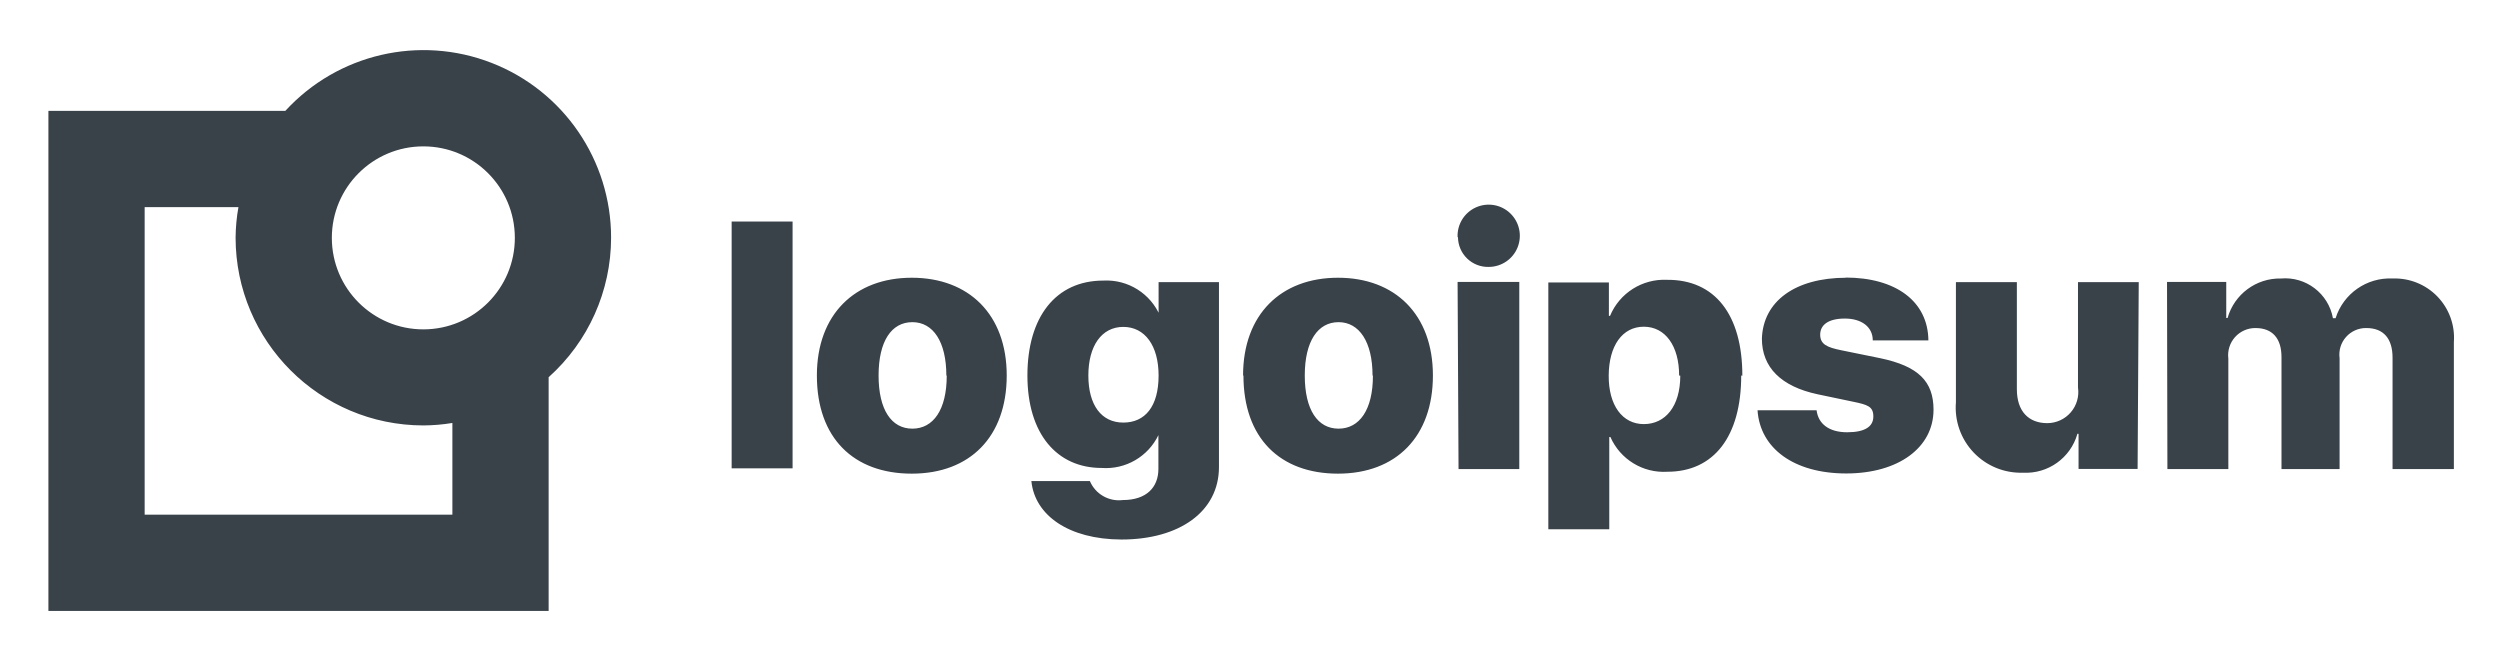
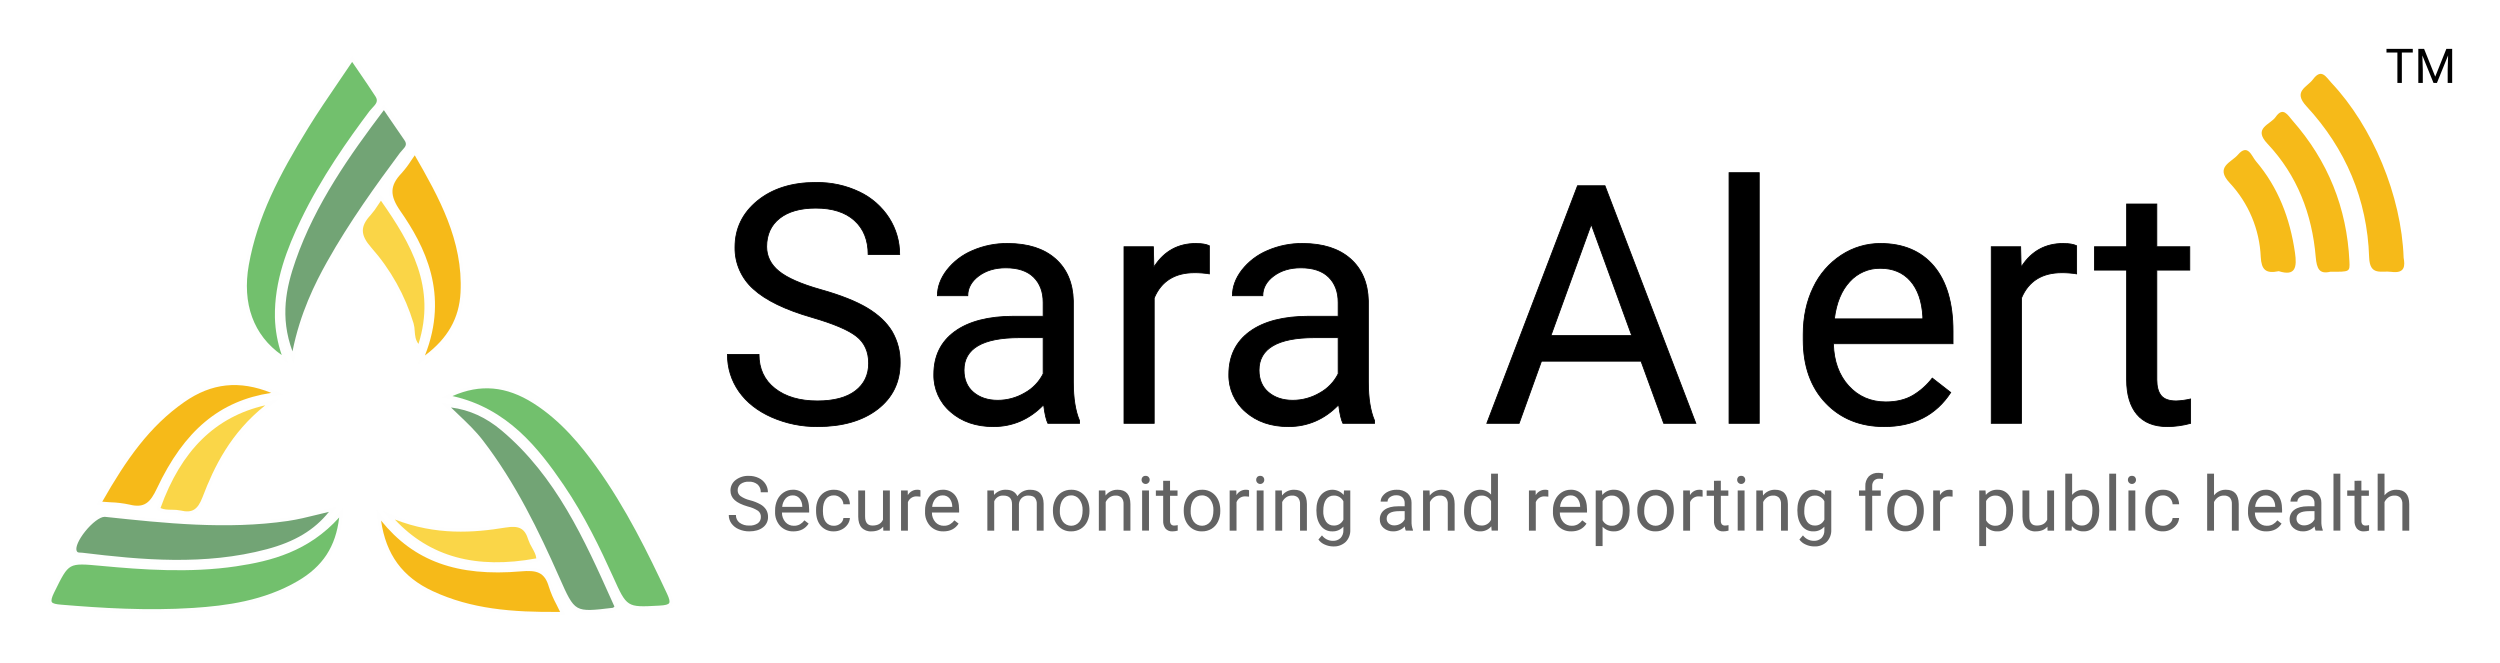
- <svg xmlns="http://www.w3.org/2000/svg" role="img" viewBox="22.97 32.59 131.69 34.69">
-   <path fill="#394149" d="M61.51 44.26h3.21v13h-3.21zM66 52.37c0-3.22 2-5.15 5-5.15s5 1.93 5 5.15-1.93 5.17-5 5.17-5-1.88-5-5.17zm6.82 0c0-1.77-.69-2.81-1.79-2.81s-1.78 1-1.78 2.81.68 2.8 1.78 2.8 1.81-.99 1.81-2.79zm4.46 5.56h3.1a1.66 1.66 0 0 0 1.74 1c1.23 0 1.87-.66 1.87-1.64v-1.8H84a3.07 3.07 0 0 1-3 1.75c-2.35 0-3.91-1.79-3.91-4.87s1.49-5 4-5a3.07 3.07 0 0 1 3 1.89H84v-1.81h3.18v9.74c0 2.35-2.08 3.82-5.14 3.82-2.78-.01-4.56-1.28-4.74-3.07zM84 52.37c0-1.57-.72-2.56-1.86-2.56s-1.84 1-1.84 2.56.69 2.48 1.84 2.48S84 54 84 52.37zm4.45 0c0-3.22 2-5.15 5-5.15s5 1.93 5 5.15-1.94 5.17-5 5.17-4.98-1.88-4.98-5.17zm6.82 0c0-1.77-.7-2.81-1.79-2.81s-1.78 1-1.78 2.81.68 2.8 1.78 2.8 1.81-.99 1.81-2.79zm4.48-7.29a1.64 1.64 0 1 1 1.64 1.57 1.58 1.58 0 0 1-1.62-1.56zm0 2.36H103v9.86h-3.2zm14.94 4.93c0 3.21-1.44 5.07-3.89 5.07a3.07 3.07 0 0 1-3-1.83h-.06v4.86h-3.21v-13h3.19v1.76h.06a3.09 3.09 0 0 1 3-1.9c2.52-.02 3.97 1.83 3.97 5.05zm-3.27 0c0-1.56-.73-2.57-1.86-2.57s-1.84 1-1.85 2.57.72 2.56 1.85 2.56 1.92-.93 1.92-2.55zm8.75-5.16c2.69 0 4.36 1.27 4.38 3.31h-2.93c0-.71-.59-1.15-1.47-1.15s-1.3.34-1.3.85.37.67 1.11.82l2.06.42c2 .42 2.8 1.22 2.8 2.71 0 2-1.85 3.36-4.6 3.36s-4.54-1.32-4.67-3.33h3.11c.09.73.67 1.16 1.61 1.16s1.38-.3 1.38-.83-.3-.62-1.07-.78l-1.86-.39c-1.93-.41-2.94-1.42-2.94-2.93.06-1.96 1.74-3.21 4.45-3.21zm15.4 10.08h-3.11v-1.85h-.06a2.82 2.82 0 0 1-2.87 2.05 3.43 3.43 0 0 1-3.53-3.71v-6.33h3.21v5.64c0 1.16.61 1.79 1.61 1.79a1.64 1.64 0 0 0 1.61-1.88v-5.55h3.2zm1.55-9.85h3.12v1.9h.07a2.86 2.86 0 0 1 2.81-2.08 2.56 2.56 0 0 1 2.74 2.09h.14a3 3 0 0 1 3-2.09 3.12 3.12 0 0 1 3.23 3.35v6.69H149v-5.87c0-1-.47-1.56-1.38-1.56a1.4 1.4 0 0 0-1.41 1.59v5.84h-3.06v-5.9c0-1-.49-1.53-1.37-1.53a1.43 1.43 0 0 0-1.43 1.61v5.82h-3.21zm-81.96-2.33A9.88 9.88 0 0 0 38 38.43H25.52v26.34h26.35V52.46a9.87 9.87 0 0 0 3.29-7.35zm-5.07 0a4.82 4.82 0 1 1-4.82-4.81 4.82 4.82 0 0 1 4.82 4.81zM46.8 59.7H30.59V43.5h4.94a9.55 9.55 0 0 0-.15 1.61A9.9 9.9 0 0 0 45.27 55a9.67 9.67 0 0 0 1.53-.13z" />
+ <svg xmlns="http://www.w3.org/2000/svg" role="img" viewBox="-11.80 -12.80 1601.60 424.60">
+   <defs>
+     <style>.cls-1{fill:#72c06d}.cls-2{fill:#fefefe}.cls-3{fill:#72a475}.cls-4{fill:#f6ba19}.cls-5{fill:#fad648}</style>
+   </defs>
+   <path d="M206.905 315.431c-1.712 22.449-11.55 35.705-27.449 44.975-20.775 12.112-43.9 15.799-67.351 17.339-28.25 1.855-56.48.3-84.674-2.067-6.726-.565-9.378-1.511-5.632-9.125 9.866-20.057 9.479-19.947 31.684-17.883 28.524 2.652 57.114 4.502 85.663.284 24.983-3.691 48.555-10.671 67.76-33.522z" class="cls-1" />
+   <path d="M86.018 379.647c-20.75 0-40.852-1.388-58.677-2.884-3.588-.302-6.655-.722-7.842-2.821-.956-1.688-.56-4.042 1.323-7.871l.412-.837c9.621-19.571 9.918-19.738 31.895-17.693l.456.043c25.945 2.413 56.081 4.622 85.403.291 23.263-3.437 47.491-9.832 67.085-33.145l2.178-2.591-.257 3.375c-1.607 21.074-10.5 35.638-27.988 45.832-22.194 12.94-46.742 16.101-67.827 17.485-8.752.574-17.513.816-26.159.816zM40.712 348.86c-3.087 0-5.3.37-7.085 1.36-3.554 1.971-5.855 6.651-10.439 15.976l-.412.837c-1.446 2.939-1.911 4.903-1.382 5.836.598 1.056 2.788 1.443 6.129 1.723 25.173 2.112 54.9 4.01 84.512 2.065 20.832-1.368 45.069-4.48 66.873-17.193 16.098-9.385 24.396-22.044 26.589-40.755-19.641 21.77-43.379 27.951-66.191 31.322-29.56 4.367-59.851 2.147-85.923-.277l-.455-.042c-5.223-.486-9.149-.851-12.215-.851z" class="cls-2" />
+   <path d="M274.594 241.34c20.78-10.252 38.689-7.588 55.849 3.248 16.649 10.513 29.27 25.165 40.616 40.937 18.317 25.462 32.249 53.376 45.505 81.687 3.275 6.995 1.782 8.632-5.645 9.04-21.672 1.19-21.665 1.481-30.834-18.825-9.186-20.343-19.047-40.371-31.628-58.836-18.036-26.47-38.187-50.627-73.863-57.251z" class="cls-1" />
+   <path d="M400.363 377.764c-12.015 0-13.767-3.27-21.271-19.889-8.2-18.161-18.36-39.334-31.535-58.671-17.055-25.03-36.753-50.033-73.161-56.794l-3.222-.598 2.939-1.45c19.794-9.764 37.879-8.715 56.912 3.305 18.295 11.552 31.478 28.098 40.919 41.222 19.234 26.736 33.627 56.274 45.607 81.861 1.851 3.953 2.2 6.243 1.205 7.907-1.158 1.936-3.947 2.472-7.777 2.682l-.885.048c-3.87.213-7.056.376-9.731.376zM278.044 240.931c35.201 7.812 55.246 33.468 71.312 57.047 13.27 19.474 23.482 40.754 31.722 59.001C389.813 376.324 389.812 376.323 409.974 375.214l.886-.049c3.614-.198 5.473-.699 6.027-1.625.55-.92.134-2.783-1.309-5.865-11.939-25.499-26.278-54.928-45.402-81.513-9.326-12.964-22.337-29.3-40.314-40.652-17.374-10.972-33.92-12.455-51.818-4.579z" class="cls-2" />
+   <path d="M170.757 217.348c-20.798-12.934-28.886-34.599-24.221-60.664 5.818-32.509 21.341-60.831 38.373-88.42 8.776-14.217 18.503-27.848 28.882-43.359 5.836 8.607 11.018 15.974 15.893 23.538 3.131 4.858-1.657 7.606-3.846 10.524-16.556 22.065-32.048 44.8-43.998 69.721-9.371 19.541-16.856 39.639-16.429 61.897.166 8.63 1.848 16.852 5.347 26.762z" class="cls-1" />
+   <path d="M172.818 219.912l-2.636-1.639c-20.759-12.91-29.537-34.851-24.718-61.781 5.523-30.862 19.393-57.819 38.518-88.8 5.994-9.708 12.408-19.112 19.198-29.068 3.147-4.615 6.402-9.387 9.706-14.325l.899-1.344.907 1.339c1.788 2.637 3.515 5.157 5.19 7.603 3.769 5.501 7.329 10.698 10.718 15.956 2.916 4.524-.091 7.669-2.286 9.965a21.189 21.189 0 0 0-1.605 1.804c-13.599 18.125-30.877 42.408-43.887 69.539-8.321 17.35-16.767 38.214-16.322 61.405.16 8.376 1.79 16.525 5.284 26.421zm40.979-193.06c-3 4.469-5.952 8.799-8.817 12.999-6.776 9.935-13.176 19.319-19.144 28.985-18.995 30.769-32.765 57.516-38.228 88.04-4.441 24.82 3.041 45.222 21.095 57.815a80.531 80.531 0 0 1-4.382-24.085c-.454-23.646 8.105-44.807 16.536-62.389 13.093-27.302 30.45-51.699 44.109-69.904a22.91 22.91 0 0 1 1.772-2.002c2.498-2.613 3.881-4.406 2.03-7.279-3.372-5.232-6.924-10.416-10.684-15.905-1.392-2.032-2.819-4.116-4.288-6.275z" class="cls-2" />
+   <path d="M201.652 313.361c-11.171 15.21-25.96 22.395-42.287 26.742-39.292 10.461-78.934 7.115-118.562 2.276-1.661-.203-3.741.383-4.578-2.079-2.125-6.25 12.617-23.795 19.356-23.076 38.854 4.144 77.738 8.298 116.781 2.658 9.419-1.361 18.637-4.108 29.29-6.522z" class="cls-3" />
+   <path d="M102.132 348.065c-20.854 0-41.488-2.165-61.46-4.604-.308-.038-.632-.043-.958-.051-1.437-.034-3.609-.084-4.52-2.759-1.557-4.58 4.074-12.126 5.837-14.33 3.993-4.991 10.223-10.662 14.667-10.18 38.198 4.074 77.625 8.281 116.51 2.663 6.312-.912 12.582-2.464 19.22-4.107 3.206-.794 6.521-1.614 9.984-2.399l2.847-.645-1.728 2.352c-9.934 13.525-23.16 21.898-42.885 27.15-19.122 5.091-38.41 6.909-57.513 6.909zM55.213 318.299c-2.93 0-8.064 3.862-12.481 9.384-4.049 5.062-6.249 9.991-5.475 12.268.403 1.183 1.06 1.248 2.507 1.282.4.009.796.02 1.172.066 38.058 4.647 78.528 8.301 118.149-2.247 18.014-4.796 30.441-12.236 39.851-23.941-2.39.566-4.715 1.141-6.985 1.703-6.692 1.657-13.013 3.222-19.432 4.149-39.155 5.657-78.72 1.436-116.984-2.646a3.009 3.009 0 0 0-.322-.017z" class="cls-2" />
+   <path d="M175.956 216.219c-9.713-22.969-6.263-42.789.565-62.404 12.527-35.988 34.056-66.713 57.64-97.922 4.976 7.282 9.409 13.9 13.985 20.418 3.17 4.515-.915 6.837-2.914 9.534-16.631 22.439-32.851 45.126-46.531 69.55-10.239 18.281-18.589 37.223-22.745 60.823z" class="cls-3" />
+   <path d="M176.389 220.04l-1.436-3.397c-10.369-24.523-5.546-45.702.539-63.186 12.942-37.183 35.651-68.91 57.8-98.221l.914-1.209.855 1.251c1.516 2.219 2.981 4.375 4.416 6.487 3.282 4.831 6.383 9.394 9.56 13.92 3.018 4.3.363 7.159-1.576 9.248a19.533 19.533 0 0 0-1.354 1.562c-14.985 20.219-32.169 43.925-46.456 69.434-12.24 21.854-19.006 39.941-22.623 60.479zm57.728-162.28c-21.754 28.835-43.906 60.039-56.567 96.413-5.941 17.071-10.209 35.893-1.97 58.144 4.884-24.491 14.348-43.485 22.171-57.453 14.35-25.62 31.581-49.394 46.607-69.666a21.161 21.161 0 0 1 1.508-1.747c2.168-2.335 3.302-3.789 1.389-6.513-3.187-4.54-6.292-9.11-9.58-13.948q-1.743-2.565-3.558-5.229z" class="cls-2" />
+   <path d="M383.16 376.096c-1.391 1.136-1.628 1.498-1.904 1.531-25.509 3.079-25.474 3.062-35.773-20.21-13.571-30.666-28.253-60.702-48.843-87.481-6.371-8.286-14.339-14.961-22.488-23.102 14.586 1.145 26.09 6.905 36.084 15.307 36.296 30.51 54.337 72.541 72.923 113.956z" class="cls-3" />
+   <path d="M365.55 380.128c-11.067 0-13.284-4.692-21.014-22.159l-.049-.111c-12.946-29.255-27.808-60.073-48.711-87.259-4.457-5.797-9.728-10.819-15.31-16.136-2.307-2.198-4.692-4.47-7.083-6.859l-2.09-2.088 2.945.231c13.501 1.06 25.506 6.149 36.701 15.559 35.255 29.635 53.592 70.553 71.325 110.125l2.233 4.981-.647.528c-.558.456-.925.783-1.182 1.013a2.315 2.315 0 0 1-1.28.756 146.776 146.776 0 0 1-15.837 1.42zm-88.426-131.894c1.635 1.593 3.258 3.14 4.845 4.651 5.644 5.377 10.975 10.456 15.535 16.386 21.042 27.367 35.974 58.326 48.976 87.705l.049.111c5.022 11.347 7.542 17.043 11.693 19.379 4.141 2.331 10.366 1.593 22.726.101.07-.058.155-.138.269-.239.159-.142.358-.32.613-.538l-1.555-3.467c-17.633-39.348-35.866-80.035-70.739-109.348-9.98-8.389-20.611-13.229-32.412-14.739zm103.738 128.399z" class="cls-2" />
+   <path d="M230.766 316.932c24.33 32.409 56.513 38.209 91.187 35.216 10.273-.887 15.983.493 18.934 10.705 1.608 5.566 4.743 10.692 7.841 17.433-29.729.393-57.606-1.254-83.757-13.391-20.033-9.298-31.692-24.958-34.205-49.964z" class="cls-4" />
+   <path d="M341.558 381.425c-29.017 0-53.563-2.643-77.046-13.542-20.977-9.736-32.37-26.366-34.83-50.843l-.39-3.888 2.346 3.124c20.758 27.652 48.582 38.38 90.222 34.785 10.602-.915 16.941.645 20.074 11.487a66.507 66.507 0 0 0 4.779 11.094c.977 1.952 1.987 3.971 3.005 6.187l.699 1.522-1.675.022q-3.637.048-7.183.049zM232.323 320.706c3.14 21.789 13.735 36.211 33.106 45.201 24.579 11.408 50.445 13.626 81.595 13.31-.764-1.605-1.522-3.121-2.261-4.598a68.062 68.062 0 0 1-4.923-11.464c-2.747-9.507-7.925-10.772-17.794-9.923-40.877 3.533-68.735-6.522-89.723-32.527z" class="cls-2" />
+   <path d="M257.936 218.074c16.317-37.137 5.185-67.298-14.182-95.127-7.113-10.222-7.141-17.062.867-25.487 3.273-3.443 5.701-7.688 9.393-12.781 16.524 28.766 32.016 56.467 30.314 89.939-.903 17.764-9.199 31.655-26.392 43.455z" class="cls-4" />
+   <path d="M255.402 221.135l1.537-3.499c17.626-40.116 1.735-71.343-14.079-94.066-7.567-10.875-7.304-18.154.972-26.86a61.147 61.147 0 0 0 5.958-7.869c1.038-1.526 2.112-3.104 3.342-4.801l.988-1.363.839 1.46c15.835 27.567 32.21 56.074 30.457 90.537-.93 18.281-9.466 32.358-26.864 44.299zm-1.487-134.442c-.82 1.165-1.581 2.282-2.323 3.373a62.649 62.649 0 0 1-6.181 8.144c-7.478 7.867-7.678 14.177-.763 24.114 15.67 22.516 31.406 53.232 15.775 92.625 14.708-11.039 21.982-23.956 22.818-40.387 1.689-33.217-13.916-61.031-29.326-87.87z" class="cls-2" />
+   <path d="M237.148 317.175c25.986 11.375 50.39 10.915 74.749 6.924 8.627-1.413 13.276.285 15.785 8.533 1.369 4.5 5.235 8.091 5.231 13.187-40.604 7.742-72.391-1.183-95.766-28.644z" class="cls-5" />
+   <path d="M306.194 349.606c-28.791.001-51.8-10.49-69.876-31.725l-3.064-3.599 4.33 1.896c27.822 12.178 53.089 10.296 74.137 6.847 8.104-1.327 14.099-.256 17.003 9.291a24.328 24.328 0 0 0 2.265 4.766c1.483 2.625 3.016 5.34 3.013 8.74l-.001.901-.884.169a144.054 144.054 0 0 1-26.924 2.717zm-65.07-29.607c22.332 23.907 52.049 32.067 90.656 24.924-.24-2.438-1.432-4.549-2.687-6.772a26.296 26.296 0 0 1-2.453-5.203c-2.202-7.236-5.877-9.199-14.567-7.775-20.248 3.317-44.355 5.201-70.949-5.174z" class="cls-2" />
+   <path fill="#fad547" d="M232.233 113.859c20.839 29.545 37.174 58.333 24.537 95.75-5.075-4.644-3.263-10.314-4.651-14.908a129.132 129.132 0 0 0-26.873-48.159c-7.47-8.496-7.493-14.695-.33-22.404 2.482-2.671 4.289-5.968 7.317-10.278z" />
+   <path d="M257.267 211.541l-1.233-1.128c-3.769-3.449-4.063-7.438-4.321-10.957a20.857 20.857 0 0 0-.637-4.44 127.978 127.978 0 0 0-26.648-47.755c-7.765-8.831-7.855-15.745-.31-23.865a46.612 46.612 0 0 0 4.487-6.108c.821-1.246 1.71-2.592 2.737-4.055l.89-1.266.892 1.265c20.436 28.973 37.7 58.171 24.679 96.726zm-25.026-95.778c-.654.96-1.252 1.866-1.817 2.724a48.077 48.077 0 0 1-4.71 6.392c-6.852 7.375-6.761 12.856.351 20.944a130.132 130.132 0 0 1 27.097 48.563 22.748 22.748 0 0 1 .724 4.911c.214 2.916.419 5.695 2.42 8.226 11.426-36.179-4.672-64.122-24.065-91.759z" class="cls-2" />
+   <path d="M166.009 239.442c-40.248 4.732-61.446 29.634-76.294 61.109-4.4 9.326-8.463 13.567-18.774 10.982-5.62-1.409-11.627-1.277-19.012-1.989 14.61-25.895 30.052-49.162 53.693-65.662 18.111-12.64 37.509-14.843 60.387-4.44z" class="cls-4" />
+   <path d="M76.282 313.367a23.197 23.197 0 0 1-5.606-.776 66.56 66.56 0 0 0-11.995-1.448c-2.178-.137-4.43-.279-6.856-.513l-1.667-.161.823-1.458c15.82-28.039 31.061-49.997 54.019-66.021 18.964-13.235 39.07-14.72 61.462-4.539l3.557 1.617-3.881.456c-34.34 4.038-57.605 22.694-75.436 60.493-3.674 7.789-7.347 12.35-14.418 12.35zm-22.572-4.756c1.77.147 3.46.253 5.108.357a68.12 68.12 0 0 1 12.388 1.509c9.6 2.408 13.299-1.432 17.525-10.39 17.504-37.104 40.202-56.133 73.234-61.197-20.411-8.241-38.205-6.337-55.718 5.885-22.22 15.509-37.158 36.757-52.536 63.836z" class="cls-2" />
+   <path d="M162.59 244.837c-22.9 16.741-34.774 38.066-43.574 61.129-3.116 8.167-6.922 11.332-15.313 9.353-4.578-1.079-9.626.456-14.029-2.11 13.727-38.99 37.426-61.977 72.916-68.372z" class="cls-5" />
+   <path d="M108.016 316.966a19.96 19.96 0 0 1-4.563-.587 24.27 24.27 0 0 0-5.259-.439c-3.015-.039-6.132-.079-9.068-1.791l-.778-.453.299-.849c14.113-40.086 38.237-62.683 73.751-69.083l4.651-.838-3.815 2.789c-24.518 17.925-35.596 40.712-43.199 60.638-2.419 6.341-5.53 10.612-12.018 10.612zm-16.998-4.286c2.228 1.018 4.653 1.049 7.204 1.082a26.313 26.313 0 0 1 5.732.497c7.365 1.735 10.908-.455 14.046-8.682 7.314-19.169 17.809-40.955 40.151-58.724-31.895 7.281-53.892 28.864-67.132 65.826z" class="cls-2" />
+   <path d="M1528.064 152.332c.902 5.016 1.003 10.247-7.92 9.022-6.34-.87-13.786 2.869-14.18-9.379-1.192-37.033-15.057-69.555-40.143-96.687-8.944-9.674.38-12.129 4.191-17.277 5.484-7.408 8.503-1.242 11.748 2.201 26.466 28.082 44.914 72.454 46.304 112.12z" class="cls-4" />
+   <path d="M1481.192 161.27c-7.057 1.719-8.798-1.757-9.452-9.482-2.32-27.405-11.842-52.308-30.921-72.517-9.506-10.069 1.81-12.168 5.231-17.103 4.822-6.956 7.799-1.174 10.838 2.285q34.032 38.736 36.449 90.232c.314 6.688.268 6.69-12.144 6.585z" class="cls-4" />
+   <path fill="#f6bb19" d="M1448.066 160.925c-8.317 1.765-11.106-.955-11.538-9.055a74.062 74.062 0 0 0-19.891-47.472c-9.645-10.308 1.073-13.145 5.269-18.063 6.361-7.456 8.822.971 11.473 4.076 14.425 16.896 21.933 36.841 25.079 58.692 1.316 9.141.46 15.278-10.391 11.822z" />
+   <path d="M508.412 190.548q-25.821-7.422-37.581-18.241a34.853 34.853 0 0 1-11.76-26.71q0-17.978 14.373-29.74 14.374-11.761 37.372-11.76 15.682 0 27.965 6.063a45.981 45.981 0 0 1 19.025 16.727 42.768 42.768 0 0 1 6.743 23.312h-20.175q0-13.849-8.781-21.769-8.781-7.919-24.776-7.92-14.844 0-23.154 6.547t-8.31 18.168q0 9.323 7.892 15.762 7.892 6.442 26.866 11.782 18.973 5.342 29.688 11.77 10.715 6.43 15.89 15.001a38.287 38.287 0 0 1 5.175 20.176q0 18.504-14.427 29.637-14.426 11.133-38.574 11.133a71.561 71.561 0 0 1-29.271-6.01q-13.59-6.011-20.96-16.466a40.174 40.174 0 0 1-7.37-23.729H474.437q0 13.798 10.193 21.796 10.192 7.997 27.231 7.997 15.89 0 24.358-6.481t8.468-17.667q0-11.185-7.841-17.302-7.84-6.116-28.435-12.074z" />
+   <path d="M511.862 260.755a72.147 72.147 0 0 1-29.381-6.033c-9.063-4.008-16.153-9.58-21.072-16.558a40.617 40.617 0 0 1-7.419-23.886v-.272h20.72v.272c0 9.068 3.394 16.33 10.089 21.583 6.715 5.267 15.82 7.938 27.064 7.938 10.484 0 18.623-2.162 24.192-6.425 5.548-4.246 8.361-10.117 8.361-17.45 0-7.334-2.603-13.083-7.736-17.087-5.175-4.037-14.71-8.083-28.342-12.027h.001c-17.173-4.936-29.853-11.093-37.691-18.302a35.266 35.266 0 0 1-11.848-26.911c0-12.016 4.87-22.093 14.473-29.951 9.587-7.844 22.219-11.822 37.545-11.822a62.935 62.935 0 0 1 28.085 6.091 46.456 46.456 0 0 1 19.134 16.825 43.227 43.227 0 0 1 6.785 23.457v.272h-20.72v-.272c0-9.108-2.924-16.363-8.691-21.566-5.776-5.209-14.051-7.85-24.594-7.85-9.787 0-17.521 2.183-22.986 6.488-5.446 4.29-8.207 10.331-8.207 17.954 0 6.102 2.621 11.334 7.792 15.551 5.209 4.251 14.216 8.198 26.768 11.731 12.613 3.552 22.624 7.522 29.754 11.799 7.149 4.29 12.526 9.368 15.983 15.094a38.726 38.726 0 0 1 5.215 20.316c0 12.367-4.89 22.41-14.533 29.852-9.621 7.424-22.655 11.189-38.74 11.189zm-57.327-46.205a40.048 40.048 0 0 0 7.319 23.3c4.862 6.897 11.876 12.406 20.848 16.374a71.607 71.607 0 0 0 29.16 5.986c15.962 0 28.884-3.726 38.407-11.076 9.503-7.333 14.321-17.231 14.321-29.421a38.194 38.194 0 0 0-5.136-20.035c-3.411-5.649-8.725-10.665-15.796-14.909-7.089-4.253-17.055-8.204-29.622-11.742-12.625-3.553-21.697-7.534-26.965-11.833-5.303-4.325-7.992-9.7-7.992-15.974 0-7.799 2.831-13.984 8.414-18.382 5.564-4.383 13.411-6.605 23.323-6.605 10.682 0 19.079 2.688 24.958 7.991 5.829 5.258 8.812 12.558 8.87 21.698h19.631a42.674 42.674 0 0 0-6.701-22.894 45.91 45.91 0 0 0-18.915-16.628 62.391 62.391 0 0 0-27.844-6.034c-15.197 0-27.713 3.936-37.2 11.698-9.471 7.75-14.273 17.685-14.273 29.53a34.74 34.74 0 0 0 11.673 26.51c7.774 7.151 20.381 13.268 37.471 18.18h.001c13.699 3.964 23.297 8.042 28.526 12.121 5.272 4.113 7.946 10.006 7.946 17.517 0 7.512-2.885 13.528-8.575 17.882-5.666 4.338-13.917 6.538-24.523 6.538-11.368 0-20.587-2.709-27.4-8.055-6.765-5.307-10.228-12.62-10.296-21.738zm204.985 43.842q-1.674-3.344-2.719-11.918-13.485 14.01-32.197 14.008-16.727 0-27.441-9.46a30.606 30.606 0 0 1-10.716-23.991q0-17.665 13.433-27.441 13.431-9.774 37.791-9.775h18.816v-8.885q0-10.138-6.063-16.151-6.065-6.011-17.876-6.011-10.349 0-17.353 5.227-7.004 5.229-7.003 12.65h-19.445q0-8.468 6.011-16.361a41.043 41.043 0 0 1 16.307-12.492 54.877 54.877 0 0 1 22.633-4.599q19.547 0 30.629 9.775 11.079 9.776 11.499 26.918v52.06q0 15.578 3.972 24.775v1.673zm-32.093-14.74a33.987 33.987 0 0 0 17.248-4.704 28.449 28.449 0 0 0 11.813-12.23v-23.208H641.329q-35.543 0-35.543 20.804 0 9.094 6.064 14.217 6.062 5.122 15.576 5.122z" />
+   <path d="M624.604 260.755c-11.168 0-20.462-3.205-27.622-9.527a31 31 0 0 1-10.808-24.196c0-11.814 4.557-21.12 13.545-27.661 8.96-6.521 21.729-9.827 37.951-9.827h18.544v-8.613c0-6.651-2.013-12.02-5.982-15.957-3.971-3.937-9.921-5.933-17.684-5.933-6.807 0-12.591 1.74-17.191 5.172-4.574 3.416-6.894 7.598-6.894 12.432v.272h-19.989v-.272c0-5.68 2.041-11.24 6.067-16.526a41.492 41.492 0 0 1 16.413-12.576 55.394 55.394 0 0 1 22.744-4.623c13.038 0 23.404 3.312 30.809 9.843 7.412 6.54 11.312 15.663 11.591 27.116v52.067c0 10.302 1.329 18.601 3.949 24.666l.022.109v1.945H659.351l-.076-.15c-1.088-2.174-1.988-6.023-2.675-11.442-8.923 9.08-19.686 13.683-31.997 13.683zm13.067-70.667c-16.105 0-28.766 3.271-37.631 9.723-8.839 6.432-13.321 15.591-13.321 27.221a30.474 30.474 0 0 0 10.624 23.788c7.058 6.232 16.229 9.391 27.261 9.391 12.34 0 23.107-4.685 32.001-13.924l.397-.413.069.569c.673 5.529 1.554 9.455 2.618 11.677H679.526v-1.344c-2.636-6.131-3.972-14.485-3.972-24.831v-52.06c-.276-11.287-4.113-20.278-11.407-26.714-7.303-6.441-17.547-9.707-30.449-9.707a54.859 54.859 0 0 0-22.522 4.575 40.974 40.974 0 0 0-16.202 12.409c-3.887 5.104-5.889 10.46-5.954 15.924h18.9c.086-4.899 2.477-9.136 7.111-12.596 4.696-3.504 10.589-5.281 17.516-5.281 7.912 0 13.991 2.049 18.068 6.09 4.076 4.044 6.143 9.542 6.143 16.344v9.158zM627.426 243.925c-6.381 0-11.681-1.745-15.752-5.185-4.088-3.451-6.16-8.305-6.16-14.425 0-13.985 12.05-21.077 35.815-21.077h15.43l-.028 23.599a28.84 28.84 0 0 1-11.921 12.348 34.408 34.408 0 0 1-17.384 4.74zm13.903-40.142c-23.404 0-35.27 6.908-35.27 20.532 0 5.953 2.007 10.666 5.967 14.008 3.971 3.356 9.152 5.057 15.401 5.057a33.865 33.865 0 0 0 17.112-4.668 28.328 28.328 0 0 0 11.676-12.057v-22.872zm121.627-41.146a58.002 58.002 0 0 0-9.512-.732q-19.027 0-25.821 16.203v80.285h-19.34v-113.11h18.817l.314 13.067q9.51-15.155 26.97-15.158 5.645 0 8.572 1.463z" />
+   <path d="M727.895 258.665H708.011V145.011h19.356l.298 12.445c6.341-9.646 15.327-14.535 26.72-14.535 3.786 0 6.71.502 8.693 1.492l.151.075v18.471l-.317-.053a58.009 58.009 0 0 0-9.468-.729c-12.485 0-21.081 5.379-25.548 15.986zm-19.34-.545h18.795v-80.067l.021-.051c4.555-10.863 13.326-16.371 26.072-16.371a58.989 58.989 0 0 1 9.24.685V144.826a20.063 20.063 0 0 0-8.299-1.361c-11.485 0-20.481 5.057-26.74 15.03l-.481.767-.329-13.707h-18.279zm139.963.273q-1.674-3.344-2.719-11.918-13.485 14.01-32.197 14.008-16.727 0-27.441-9.46a30.606 30.606 0 0 1-10.716-23.991q0-17.665 13.433-27.441 13.431-9.774 37.791-9.775h18.816v-8.885q0-10.138-6.063-16.151-6.065-6.011-17.876-6.011-10.349 0-17.353 5.227-7.004 5.229-7.003 12.65h-19.444q0-8.468 6.011-16.361a41.043 41.043 0 0 1 16.307-12.492 54.877 54.877 0 0 1 22.633-4.599q19.547 0 30.629 9.775 11.079 9.776 11.499 26.918v52.06q0 15.578 3.972 24.775v1.673zm-32.093-14.74a33.987 33.987 0 0 0 17.248-4.704 28.449 28.449 0 0 0 11.813-12.23v-23.208h-15.158q-35.543 0-35.543 20.804 0 9.094 6.064 14.217 6.062 5.122 15.576 5.122z" />
+   <path d="M813.603 260.755c-11.168 0-20.462-3.205-27.622-9.527A31 31 0 0 1 775.174 227.032c0-11.814 4.557-21.12 13.545-27.661 8.96-6.521 21.729-9.827 37.951-9.827h18.544v-8.613c0-6.651-2.013-12.02-5.982-15.957-3.971-3.937-9.921-5.933-17.684-5.933-6.807 0-12.591 1.74-17.191 5.172-4.574 3.416-6.894 7.598-6.894 12.432v.272H777.475v-.272c0-5.681 2.041-11.241 6.067-16.526a41.498 41.498 0 0 1 16.412-12.576 55.4 55.4 0 0 1 22.745-4.623c13.038 0 23.404 3.312 30.809 9.843 7.412 6.541 11.312 15.663 11.591 27.116v52.067c0 10.301 1.329 18.6 3.95 24.666l.022.109v1.945h-20.72l-.076-.15c-1.088-2.173-1.988-6.022-2.675-11.442-8.923 9.08-19.686 13.683-31.997 13.683zm13.067-70.667c-16.105 0-28.766 3.271-37.631 9.723-8.839 6.432-13.321 15.591-13.321 27.221a30.474 30.474 0 0 0 10.624 23.788c7.058 6.232 16.229 9.391 27.261 9.391 12.34 0 23.107-4.685 32.001-13.924l.397-.413.069.569c.673 5.53 1.554 9.456 2.618 11.677h19.837v-1.344c-2.636-6.132-3.972-14.485-3.972-24.831v-52.06c-.275-11.287-4.113-20.278-11.407-26.714-7.303-6.441-17.547-9.707-30.449-9.707a54.866 54.866 0 0 0-22.522 4.575 40.966 40.966 0 0 0-16.202 12.409c-3.887 5.104-5.889 10.459-5.954 15.924h18.9c.086-4.899 2.477-9.136 7.111-12.596 4.696-3.504 10.589-5.281 17.516-5.281 7.911 0 13.991 2.049 18.068 6.09 4.076 4.044 6.143 9.542 6.143 16.344v9.158zM816.426 243.925c-6.38 0-11.68-1.745-15.752-5.185-4.088-3.452-6.16-8.305-6.16-14.425 0-13.985 12.05-21.077 35.816-21.077h15.43l-.028 23.599a28.846 28.846 0 0 1-11.921 12.348 34.41 34.41 0 0 1-17.385 4.74zm13.903-40.142c-23.404 0-35.271 6.908-35.271 20.532 0 5.952 2.007 10.666 5.967 14.008 3.971 3.356 9.153 5.057 15.401 5.057a33.867 33.867 0 0 0 17.112-4.668 28.331 28.331 0 0 0 11.676-12.057v-22.872zm209.175 14.781h-63.768l-14.322 39.829h-20.698l58.123-152.207h17.562l58.227 152.207h-20.594zm-57.704-16.412h51.745l-25.925-71.191z" />
+   <path d="M1075.025 258.665h-21.18l-.065-.179-14.466-39.649h-63.386l-14.321 39.828h-21.285l.141-.369 58.189-152.382h17.937l.067.175zm-20.799-.545h20.008L1016.214 106.459h-17.187l-57.914 151.661h20.111l14.321-39.828h64.15l.065.179zm-20.291-55.696H981.412l26.209-72.26zm-51.746-.545h50.968l-25.535-70.121zm133.051 56.513h-19.338V97.824h19.338z" />
+   <path d="M1115.511 258.665h-19.882V97.551h19.882zm-19.338-.545h18.793V98.096h-18.793zm99.088 2.363q-22.999 0-37.425-15.105-14.426-15.105-14.425-40.404v-3.555q0-16.829 6.429-30.054a50.157 50.157 0 0 1 17.98-20.699 45.217 45.217 0 0 1 25.037-7.474q22.056 0 34.288 14.53 12.231 14.533 12.23 41.607v8.049h-76.625q.416 16.727 9.774 27.023 9.355 10.299 23.783 10.297 10.243 0 17.353-4.182a43.604 43.604 0 0 0 12.44-11.081l11.813 9.199q-14.218 21.851-42.651 21.849zm-2.404-101.401a25.792 25.792 0 0 0-19.653 8.52q-7.945 8.52-9.826 23.887h56.659V190.026q-.839-14.741-7.945-22.842-7.111-8.101-19.235-8.102z" />
+   <path d="M1195.261 260.755c-15.338 0-27.995-5.111-37.621-15.189-9.622-10.075-14.501-23.732-14.501-40.591v-3.555c0-11.21 2.172-21.361 6.456-30.173a50.651 50.651 0 0 1 18.077-20.808 45.686 45.686 0 0 1 25.184-7.518c14.718 0 26.325 4.921 34.498 14.627 8.157 9.693 12.293 23.75 12.293 41.782v8.322h-76.617c.322 10.905 3.584 19.842 9.694 26.567 6.152 6.773 14.086 10.207 23.581 10.207 6.75 0 12.542-1.395 17.216-4.145a43.479 43.479 0 0 0 12.361-11.012l.168-.216 12.226 9.52-.136.211c-9.487 14.579-23.914 21.972-42.881 21.972zm-2.404-117.291a45.143 45.143 0 0 0-24.889 7.431 50.12 50.12 0 0 0-17.884 20.589c-4.248 8.737-6.401 18.809-6.401 29.935v3.555c0 16.714 4.828 30.245 14.35 40.215 9.52 9.967 22.045 15.021 37.228 15.021 18.679 0 32.906-7.239 42.287-21.515l-11.401-8.877a43.993 43.993 0 0 1-12.349 10.934c-4.758 2.8-10.643 4.219-17.492 4.219-9.655 0-17.725-3.495-23.983-10.386-6.254-6.882-9.567-16.033-9.844-27.199l-.006-.279h76.631v-7.777c0-17.901-4.094-31.84-12.166-41.431-8.065-9.577-19.531-14.434-34.081-14.434zm27.452 48.297h-57.239l.037-.305c1.255-10.255 4.585-18.343 9.898-24.039a26.164 26.164 0 0 1 19.852-8.607c8.126 0 14.667 2.757 19.44 8.194 4.757 5.423 7.453 13.163 8.013 23.006zm-56.623-.545h56.078v-1.191c-.552-9.703-3.202-17.334-7.876-22.662-4.666-5.314-11.069-8.009-19.031-8.009a25.639 25.639 0 0 0-19.454 8.433c-5.179 5.554-8.448 13.436-9.717 23.429zm154.874-28.58a58.002 58.002 0 0 0-9.512-.732q-19.027 0-25.821 16.203v80.285h-19.34v-113.11h18.817l.314 13.067q9.51-15.155 26.97-15.158 5.645 0 8.572 1.463z" />
+   <path d="M1283.499 258.665h-19.884V145.011h19.355l.299 12.445c6.341-9.645 15.326-14.535 26.72-14.535 3.786 0 6.71.502 8.692 1.492l.151.075v18.471l-.317-.053a58.009 58.009 0 0 0-9.468-.729c-12.485 0-21.08 5.379-25.548 15.986zm-19.339-.545h18.794v-80.067l.021-.051c4.555-10.863 13.326-16.371 26.072-16.371a58.994 58.994 0 0 1 9.24.685V144.826a20.061 20.061 0 0 0-8.299-1.361c-11.485 0-20.481 5.057-26.74 15.03l-.481.767-.33-13.707h-18.278zm105.779-140.226v27.389h21.116V160.232h-21.116v70.234q0 6.804 2.823 10.205t9.617 3.401a46.859 46.859 0 0 0 9.199-1.254v15.589a56.379 56.379 0 0 1-14.844 2.077q-12.964 0-19.548-7.841-6.586-7.84-6.586-22.266V160.232h-20.594v-14.949h20.594v-27.389z" />
+   <path d="M1376.734 260.755c-8.685 0-15.333-2.67-19.757-7.937-4.413-5.253-6.65-12.803-6.65-22.441v-69.873h-20.594v-15.494h20.594V117.622h19.885v27.389h21.116v15.494h-21.116v69.961c0 4.449.929 7.824 2.76 10.032 1.819 2.19 4.985 3.302 9.408 3.302a46.841 46.841 0 0 0 9.141-1.249l.33-.071V258.615l-.201.054a56.943 56.943 0 0 1-14.916 2.086zm-46.456-100.796h20.594v70.418c0 9.506 2.195 16.938 6.522 22.09 4.316 5.138 10.823 7.743 19.34 7.743a56.315 56.315 0 0 0 14.572-2.013v-15.045a46.28 46.28 0 0 1-8.926 1.191c-4.593 0-7.9-1.178-9.827-3.499-1.915-2.308-2.885-5.8-2.885-10.38v-70.506h21.116v-14.404H1369.667v-27.389h-18.795v27.389h-20.594z" />
+   <path fill="#636363" d="M467.391 311.72q-5.871-1.687-8.544-4.147a7.922 7.922 0 0 1-2.674-6.074 8.369 8.369 0 0 1 3.267-6.762 12.992 12.992 0 0 1 8.498-2.674 14.178 14.178 0 0 1 6.358 1.379 10.452 10.452 0 0 1 4.326 3.803 9.727 9.727 0 0 1 1.533 5.3H475.568a6.327 6.327 0 0 0-1.996-4.949 8.118 8.118 0 0 0-5.633-1.801 8.309 8.309 0 0 0-5.265 1.488 4.964 4.964 0 0 0-1.89 4.131 4.466 4.466 0 0 0 1.795 3.584 17.581 17.581 0 0 0 6.109 2.679 28.28 28.28 0 0 1 6.75 2.676 10.231 10.231 0 0 1 3.613 3.41 8.702 8.702 0 0 1 1.177 4.587 8.085 8.085 0 0 1-3.28 6.739q-3.28 2.531-8.77 2.531a16.262 16.262 0 0 1-6.655-1.367 11.185 11.185 0 0 1-4.766-3.744 9.126 9.126 0 0 1-1.676-5.395h4.587a5.96 5.96 0 0 0 2.318 4.956 9.759 9.759 0 0 0 6.192 1.818 8.962 8.962 0 0 0 5.538-1.474 4.784 4.784 0 0 0 1.925-4.017 4.699 4.699 0 0 0-1.782-3.933 20.55 20.55 0 0 0-6.466-2.746zm29.153 15.902a11.233 11.233 0 0 1-8.509-3.435A12.744 12.744 0 0 1 484.754 315v-.809a15.432 15.432 0 0 1 1.462-6.833 11.396 11.396 0 0 1 4.088-4.707 10.285 10.285 0 0 1 5.692-1.699 9.635 9.635 0 0 1 7.797 3.303q2.78 3.304 2.781 9.46v1.83H489.151a9.139 9.139 0 0 0 2.223 6.145 6.982 6.982 0 0 0 5.407 2.342 7.66 7.66 0 0 0 3.946-.951 9.907 9.907 0 0 0 2.828-2.52l2.686 2.092q-3.232 4.968-9.697 4.968zm-.547-23.056a5.864 5.864 0 0 0-4.468 1.937 9.415 9.415 0 0 0-2.235 5.431h12.884v-.332a8.389 8.389 0 0 0-1.806-5.194 5.525 5.525 0 0 0-4.374-1.842zm26.467 19.467a6.328 6.328 0 0 0 4.112-1.427 5.017 5.017 0 0 0 1.949-3.565h4.159a7.967 7.967 0 0 1-1.521 4.207 9.998 9.998 0 0 1-3.744 3.184 10.802 10.802 0 0 1-4.956 1.189 10.591 10.591 0 0 1-8.354-3.506q-3.103-3.506-3.102-9.591v-.737a15.482 15.482 0 0 1 1.379-6.679 10.499 10.499 0 0 1 3.957-4.54 11.245 11.245 0 0 1 6.098-1.616 10.315 10.315 0 0 1 7.189 2.591 9.257 9.257 0 0 1 3.054 6.727h-4.159a6.065 6.065 0 0 0-1.889-4.101 5.883 5.883 0 0 0-4.195-1.604 6.153 6.153 0 0 0-5.194 2.413q-1.842 2.413-1.842 6.976v.832q0 4.445 1.83 6.846a6.184 6.184 0 0 0 5.229 2.401zm31.529.57q-2.567 3.018-7.535 3.018a7.998 7.998 0 0 1-6.264-2.389q-2.151-2.388-2.175-7.071V301.428h4.397v16.614q0 5.847 4.753 5.847 5.04 0 6.703-3.756V301.428h4.397v25.718h-4.183zm23.876-19.229a13.115 13.115 0 0 0-2.163-.167 5.795 5.795 0 0 0-5.871 3.685V327.146h-4.397v-25.718h4.278l.072 2.971a6.848 6.848 0 0 1 6.133-3.447 4.507 4.507 0 0 1 1.948.332zm14.749 22.247a11.233 11.233 0 0 1-8.509-3.435A12.744 12.744 0 0 1 580.827 315v-.809a15.432 15.432 0 0 1 1.462-6.833 11.396 11.396 0 0 1 4.088-4.707 10.285 10.285 0 0 1 5.692-1.699 9.635 9.635 0 0 1 7.797 3.303q2.78 3.304 2.781 9.46v1.83h-17.423a9.139 9.139 0 0 0 2.223 6.145 6.982 6.982 0 0 0 5.407 2.342 7.66 7.66 0 0 0 3.946-.951 9.907 9.907 0 0 0 2.828-2.52l2.686 2.092q-3.232 4.968-9.697 4.968zm-.547-23.056a5.864 5.864 0 0 0-4.468 1.937 9.415 9.415 0 0 0-2.235 5.431h12.884v-.332a8.389 8.389 0 0 0-1.806-5.194 5.525 5.525 0 0 0-4.374-1.842zm32.824-3.137l.119 2.852a9.497 9.497 0 0 1 7.63-3.327q5.394 0 7.344 4.136a9.746 9.746 0 0 1 3.339-2.995 9.863 9.863 0 0 1 4.861-1.141q8.461 0 8.604 8.961V327.146h-4.397v-16.97a5.904 5.904 0 0 0-1.26-4.124q-1.259-1.367-4.23-1.367a5.831 5.831 0 0 0-4.065 1.462 5.926 5.926 0 0 0-1.877 3.934v17.066h-4.421v-16.852q0-5.609-5.49-5.609a5.885 5.885 0 0 0-5.919 3.684V327.146h-4.397v-25.718zm37.851 12.621a15.181 15.181 0 0 1 1.486-6.798 11.072 11.072 0 0 1 4.136-4.658 11.248 11.248 0 0 1 6.048-1.64 10.843 10.843 0 0 1 8.497 3.637q3.245 3.637 3.244 9.674v.309a15.326 15.326 0 0 1-1.437 6.738 10.918 10.918 0 0 1-4.112 4.646 11.382 11.382 0 0 1-6.145 1.664 10.819 10.819 0 0 1-8.474-3.637q-3.244-3.637-3.244-9.626zm4.421.523a11.002 11.002 0 0 0 1.984 6.869 6.725 6.725 0 0 0 10.637-.036q1.974-2.626 1.972-7.356a10.977 10.977 0 0 0-2.008-6.857 6.386 6.386 0 0 0-5.336-2.627 6.315 6.315 0 0 0-5.253 2.591q-1.996 2.591-1.996 7.417zm29.153-13.145l.142 3.232a9.372 9.372 0 0 1 7.702-3.708q8.151 0 8.224 9.199V327.146h-4.397v-17.019a5.924 5.924 0 0 0-1.272-4.112 5.096 5.096 0 0 0-3.886-1.331 6.345 6.345 0 0 0-3.756 1.141 7.75 7.75 0 0 0-2.52 2.995V327.146h-4.397v-25.718zm23.209-6.822a2.625 2.625 0 0 1 .653-1.806 2.457 2.457 0 0 1 1.937-.737 2.493 2.493 0 0 1 1.948.737 2.599 2.599 0 0 1 .665 1.806 2.603 2.603 0 1 1-5.205 0zm4.753 32.54H719.883V301.428h4.397zm13.489-31.946v6.228h4.802v3.398h-4.802V320.796a3.57 3.57 0 0 0 .641 2.32 2.7 2.7 0 0 0 2.187.774 10.645 10.645 0 0 0 2.092-.285v3.545a12.826 12.826 0 0 1-3.374.472 5.479 5.479 0 0 1-4.445-1.782 7.663 7.663 0 0 1-1.497-5.063v-15.95h-4.682V301.428h4.682v-6.228zm8.781 18.849a15.181 15.181 0 0 1 1.486-6.798 11.072 11.072 0 0 1 4.136-4.658 11.248 11.248 0 0 1 6.048-1.64 10.843 10.843 0 0 1 8.497 3.637q3.245 3.637 3.244 9.674v.309a15.326 15.326 0 0 1-1.437 6.738 10.918 10.918 0 0 1-4.112 4.646 11.382 11.382 0 0 1-6.145 1.664 10.819 10.819 0 0 1-8.474-3.637q-3.244-3.637-3.244-9.626zm4.421.523a11.002 11.002 0 0 0 1.984 6.869 6.725 6.725 0 0 0 10.637-.036q1.974-2.626 1.972-7.356a10.977 10.977 0 0 0-2.008-6.857 6.386 6.386 0 0 0-5.336-2.627 6.315 6.315 0 0 0-5.253 2.591q-1.996 2.591-1.996 7.417zm37.425-9.199a13.115 13.115 0 0 0-2.163-.167 5.795 5.795 0 0 0-5.871 3.685V327.146h-4.397v-25.718h4.278l.072 2.971a6.848 6.848 0 0 1 6.133-3.447 4.507 4.507 0 0 1 1.948.332zm4.551-10.768a2.625 2.625 0 0 1 .653-1.806 2.457 2.457 0 0 1 1.937-.737 2.493 2.493 0 0 1 1.948.737 2.599 2.599 0 0 1 .665 1.806 2.603 2.603 0 1 1-5.205 0zm4.753 32.54h-4.397V301.428h4.397zm11.683-25.718l.142 3.232a9.372 9.372 0 0 1 7.702-3.708q8.151 0 8.224 9.199V327.146h-4.397v-17.019a5.924 5.924 0 0 0-1.272-4.112 5.096 5.096 0 0 0-3.886-1.331 6.345 6.345 0 0 0-3.756 1.141 7.75 7.75 0 0 0-2.52 2.995V327.146H805.224v-25.718zm22.139 12.645q0-6.014 2.781-9.567a9.587 9.587 0 0 1 14.713-.226l.214-2.852h4.017v25.099a10.464 10.464 0 0 1-2.959 7.868 10.925 10.925 0 0 1-7.951 2.876 13.209 13.209 0 0 1-5.443-1.189 9.369 9.369 0 0 1-4.065-3.255l2.283-2.639a8.596 8.596 0 0 0 6.916 3.495 6.742 6.742 0 0 0 5.004-1.806 6.906 6.906 0 0 0 1.794-5.087v-2.211a9.037 9.037 0 0 1-7.202 3.042 8.783 8.783 0 0 1-7.308-3.637q-2.793-3.637-2.793-9.911zm4.421.499a11.535 11.535 0 0 0 1.782 6.833 5.791 5.791 0 0 0 4.992 2.484 6.442 6.442 0 0 0 6.109-3.779v-11.743a6.517 6.517 0 0 0-6.06-3.684 5.844 5.844 0 0 0-5.016 2.496q-1.806 2.495-1.806 7.393zm52.837 12.573a9.2 9.2 0 0 1-.617-2.71 9.809 9.809 0 0 1-7.321 3.185 9.082 9.082 0 0 1-6.24-2.151 6.962 6.962 0 0 1-2.436-5.455 7.269 7.269 0 0 1 3.054-6.24q3.054-2.223 8.592-2.223h4.278V309.533a4.938 4.938 0 0 0-1.378-3.672 5.54 5.54 0 0 0-4.065-1.367 6.41 6.41 0 0 0-3.945 1.189 3.501 3.501 0 0 0-1.593 2.875h-4.421a6.069 6.069 0 0 1 1.367-3.72 9.338 9.338 0 0 1 3.708-2.84 12.475 12.475 0 0 1 5.147-1.046 10.169 10.169 0 0 1 6.964 2.223 8.017 8.017 0 0 1 2.614 6.121v11.837a14.47 14.47 0 0 0 .904 5.633v.38zm-7.297-3.351a7.722 7.722 0 0 0 3.922-1.07 6.465 6.465 0 0 0 2.686-2.781v-5.276h-3.447q-8.081 0-8.081 4.729a4.001 4.001 0 0 0 1.378 3.232 5.297 5.297 0 0 0 3.542 1.165zm22.546-22.367l.142 3.232a9.372 9.372 0 0 1 7.702-3.708q8.151 0 8.224 9.199V327.146h-4.397v-17.019a5.924 5.924 0 0 0-1.272-4.112 5.096 5.096 0 0 0-3.886-1.331 6.345 6.345 0 0 0-3.756 1.141 7.75 7.75 0 0 0-2.52 2.995V327.146h-4.397v-25.718zm22.115 12.645q0-5.919 2.805-9.52a9.542 9.542 0 0 1 14.499-.51v-13.406h4.397v36.509h-4.04l-.214-2.757a8.956 8.956 0 0 1-7.344 3.232 8.781 8.781 0 0 1-7.285-3.661 15.237 15.237 0 0 1-2.817-9.555zm4.397.499a11.406 11.406 0 0 0 1.806 6.845 5.841 5.841 0 0 0 4.992 2.472 6.413 6.413 0 0 0 6.109-3.756v-11.813a6.462 6.462 0 0 0-6.06-3.637 5.868 5.868 0 0 0-5.04 2.496q-1.806 2.495-1.806 7.393zm49.582-9.199a13.115 13.115 0 0 0-2.163-.167 5.795 5.795 0 0 0-5.871 3.685V327.146h-4.397v-25.718h4.278l.072 2.971a6.848 6.848 0 0 1 6.133-3.447 4.507 4.507 0 0 1 1.948.332zm14.749 22.247a11.233 11.233 0 0 1-8.509-3.435A12.744 12.744 0 0 1 983.083 315v-.809a15.432 15.432 0 0 1 1.462-6.833 11.396 11.396 0 0 1 4.088-4.707 10.285 10.285 0 0 1 5.692-1.699 9.635 9.635 0 0 1 7.797 3.303q2.78 3.304 2.781 9.46v1.83h-17.423a9.139 9.139 0 0 0 2.223 6.145 6.982 6.982 0 0 0 5.407 2.342 7.66 7.66 0 0 0 3.946-.951 9.907 9.907 0 0 0 2.828-2.52l2.686 2.092q-3.232 4.968-9.697 4.968zm-.547-23.056a5.864 5.864 0 0 0-4.468 1.937 9.415 9.415 0 0 0-2.235 5.431h12.884v-.332a8.389 8.389 0 0 0-1.806-5.194 5.525 5.525 0 0 0-4.374-1.842zm37.876 10.007q0 5.87-2.686 9.46a8.61 8.61 0 0 1-7.273 3.589 9.43 9.43 0 0 1-7.368-2.971v12.383h-4.397V301.428h4.017l.214 2.852a9.057 9.057 0 0 1 7.464-3.327 8.77 8.77 0 0 1 7.332 3.494q2.698 3.495 2.698 9.722zm-4.397-.499a11.362 11.362 0 0 0-1.854-6.869 5.973 5.973 0 0 0-5.086-2.52 6.463 6.463 0 0 0-5.99 3.542v12.288a6.476 6.476 0 0 0 6.037 3.519 5.944 5.944 0 0 0 5.027-2.508q1.867-2.508 1.866-7.451zm9.304-.024a15.181 15.181 0 0 1 1.486-6.798 11.072 11.072 0 0 1 4.136-4.658 11.248 11.248 0 0 1 6.048-1.64 10.843 10.843 0 0 1 8.497 3.637q3.245 3.637 3.244 9.674v.309a15.325 15.325 0 0 1-1.437 6.738 10.918 10.918 0 0 1-4.112 4.646 11.382 11.382 0 0 1-6.145 1.664 10.819 10.819 0 0 1-8.474-3.637q-3.244-3.637-3.244-9.626zm4.421.523a11.002 11.002 0 0 0 1.984 6.869 6.725 6.725 0 0 0 10.637-.036q1.974-2.626 1.972-7.356a10.977 10.977 0 0 0-2.008-6.857 6.386 6.386 0 0 0-5.336-2.627 6.315 6.315 0 0 0-5.253 2.591q-1.996 2.591-1.996 7.417zm37.424-9.199a13.114 13.114 0 0 0-2.163-.167 5.795 5.795 0 0 0-5.871 3.685V327.146h-4.397v-25.718h4.278l.072 2.971a6.848 6.848 0 0 1 6.133-3.447 4.507 4.507 0 0 1 1.948.332zm11.683-10.174v6.228h4.802v3.398h-4.802V320.796a3.57 3.57 0 0 0 .641 2.32 2.7 2.7 0 0 0 2.187.774 10.645 10.645 0 0 0 2.092-.285v3.545a12.826 12.826 0 0 1-3.374.472 5.479 5.479 0 0 1-4.445-1.782 7.663 7.663 0 0 1-1.497-5.063v-15.95h-4.682V301.428h4.682v-6.228zm10.446-.594a2.625 2.625 0 0 1 .653-1.806 2.457 2.457 0 0 1 1.937-.737 2.493 2.493 0 0 1 1.948.737 2.599 2.599 0 0 1 .665 1.806 2.603 2.603 0 1 1-5.205 0zm4.753 32.54h-4.397V301.428h4.397zm11.683-25.718l.142 3.232a9.372 9.372 0 0 1 7.702-3.708q8.151 0 8.224 9.199V327.146h-4.397v-17.019a5.924 5.924 0 0 0-1.272-4.112 5.096 5.096 0 0 0-3.886-1.331 6.345 6.345 0 0 0-3.756 1.141 7.75 7.75 0 0 0-2.52 2.995V327.146h-4.397v-25.718zm22.139 12.645q0-6.014 2.781-9.567a9.587 9.587 0 0 1 14.713-.226l.214-2.852h4.017v25.099a10.464 10.464 0 0 1-2.959 7.868 10.925 10.925 0 0 1-7.951 2.876 13.209 13.209 0 0 1-5.443-1.189 9.369 9.369 0 0 1-4.065-3.255l2.283-2.639a8.596 8.596 0 0 0 6.916 3.495 6.742 6.742 0 0 0 5.004-1.806 6.906 6.906 0 0 0 1.794-5.087v-2.211a9.037 9.037 0 0 1-7.202 3.042 8.783 8.783 0 0 1-7.308-3.637q-2.793-3.637-2.793-9.911zm4.421.499a11.535 11.535 0 0 0 1.782 6.833 5.791 5.791 0 0 0 4.992 2.484 6.442 6.442 0 0 0 6.109-3.779v-11.743a6.517 6.517 0 0 0-6.06-3.684 5.844 5.844 0 0 0-5.016 2.496q-1.806 2.495-1.806 7.393zm39.124 12.573v-22.32h-4.065V301.428h4.065v-2.638a8.761 8.761 0 0 1 2.21-6.395 8.355 8.355 0 0 1 6.252-2.258 11.646 11.646 0 0 1 3.018.401l-.237 3.545a12.591 12.591 0 0 0-2.377-.214 4.292 4.292 0 0 0-3.304 1.252 5.078 5.078 0 0 0-1.164 3.589v2.718h5.49v3.398h-5.49V327.146zm14.057-13.097a15.181 15.181 0 0 1 1.486-6.798 11.072 11.072 0 0 1 4.136-4.658 11.248 11.248 0 0 1 6.048-1.64 10.843 10.843 0 0 1 8.497 3.637q3.245 3.637 3.244 9.674v.309a15.325 15.325 0 0 1-1.437 6.738 10.918 10.918 0 0 1-4.112 4.646 11.382 11.382 0 0 1-6.145 1.664 10.819 10.819 0 0 1-8.474-3.637q-3.244-3.637-3.244-9.626zm4.421.523a11.002 11.002 0 0 0 1.984 6.869 6.725 6.725 0 0 0 10.637-.036q1.974-2.626 1.972-7.356a10.977 10.977 0 0 0-2.008-6.857 6.386 6.386 0 0 0-5.336-2.627 6.315 6.315 0 0 0-5.253 2.591q-1.996 2.591-1.996 7.417zm37.425-9.199a13.115 13.115 0 0 0-2.163-.167 5.795 5.795 0 0 0-5.871 3.685V327.146h-4.397v-25.718h4.278l.072 2.971a6.848 6.848 0 0 1 6.133-3.447 4.507 4.507 0 0 1 1.948.332zm38.79 9.199q0 5.87-2.686 9.46a8.61 8.61 0 0 1-7.273 3.589 9.43 9.43 0 0 1-7.368-2.971v12.383h-4.397V301.428h4.017l.214 2.852a9.057 9.057 0 0 1 7.464-3.327 8.77 8.77 0 0 1 7.332 3.494q2.698 3.495 2.698 9.722zm-4.397-.499a11.362 11.362 0 0 0-1.854-6.869 5.973 5.973 0 0 0-5.086-2.52 6.463 6.463 0 0 0-5.99 3.542v12.288a6.476 6.476 0 0 0 6.037 3.519 5.944 5.944 0 0 0 5.027-2.508q1.867-2.508 1.866-7.451zm26.347 10.53q-2.567 3.018-7.535 3.018a7.998 7.998 0 0 1-6.264-2.389q-2.151-2.388-2.175-7.071V301.428h4.397v16.614q0 5.847 4.753 5.847 5.04 0 6.703-3.756V301.428h4.397v25.718h-4.183zm33.216-10.03q0 5.894-2.709 9.471a8.657 8.657 0 0 1-7.273 3.578 8.963 8.963 0 0 1-7.535-3.447l-.214 2.971h-4.041v-36.509h4.397v13.619a8.915 8.915 0 0 1 7.344-3.303 8.709 8.709 0 0 1 7.356 3.542q2.675 3.542 2.674 9.697zm-4.397-.499a11.89 11.89 0 0 0-1.734-6.941 5.747 5.747 0 0 0-4.992-2.448 6.457 6.457 0 0 0-6.252 4.041v11.123a6.636 6.636 0 0 0 6.299 4.041 5.714 5.714 0 0 0 4.921-2.448q1.759-2.449 1.758-7.368zm15.199 13.073h-4.397v-36.509h4.397zm7.547-32.54a2.625 2.625 0 0 1 .653-1.806 2.457 2.457 0 0 1 1.937-.737 2.493 2.493 0 0 1 1.948.737 2.599 2.599 0 0 1 .665 1.806 2.603 2.603 0 1 1-5.205 0zm4.754 32.54h-4.397v-25.718h4.397zm17.838-3.113a6.328 6.328 0 0 0 4.112-1.427 5.017 5.017 0 0 0 1.949-3.565h4.159a7.967 7.967 0 0 1-1.521 4.207 9.998 9.998 0 0 1-3.744 3.184 10.802 10.802 0 0 1-4.956 1.189 10.591 10.591 0 0 1-8.354-3.506q-3.103-3.506-3.102-9.591v-.737a15.482 15.482 0 0 1 1.379-6.679 10.499 10.499 0 0 1 3.957-4.54 11.245 11.245 0 0 1 6.098-1.616 10.315 10.315 0 0 1 7.189 2.591 9.257 9.257 0 0 1 3.054 6.727h-4.159a6.065 6.065 0 0 0-1.889-4.101 5.883 5.883 0 0 0-4.195-1.604 6.153 6.153 0 0 0-5.194 2.413q-1.842 2.413-1.842 6.976v.832q0 4.445 1.83 6.846a6.184 6.184 0 0 0 5.229 2.401zm32.586-19.491a9.352 9.352 0 0 1 7.607-3.589q8.151 0 8.224 9.199V327.146h-4.397v-17.019a5.924 5.924 0 0 0-1.272-4.112 5.096 5.096 0 0 0-3.886-1.331 6.345 6.345 0 0 0-3.756 1.141 7.75 7.75 0 0 0-2.52 2.995V327.146h-4.397v-36.509h4.397zm33.575 23.08a11.233 11.233 0 0 1-8.509-3.435A12.744 12.744 0 0 1 1428.372 315v-.809a15.432 15.432 0 0 1 1.462-6.833 11.396 11.396 0 0 1 4.088-4.707 10.285 10.285 0 0 1 5.692-1.699 9.635 9.635 0 0 1 7.797 3.303q2.78 3.304 2.781 9.46v1.83h-17.423a9.139 9.139 0 0 0 2.223 6.145 6.982 6.982 0 0 0 5.407 2.342 7.66 7.66 0 0 0 3.946-.951 9.907 9.907 0 0 0 2.828-2.52l2.686 2.092q-3.232 4.968-9.697 4.968zm-.547-23.056a5.864 5.864 0 0 0-4.468 1.937 9.415 9.415 0 0 0-2.235 5.431h12.884v-.332a8.389 8.389 0 0 0-1.806-5.194 5.525 5.525 0 0 0-4.374-1.842zm32.028 22.581a9.2 9.2 0 0 1-.617-2.71 9.809 9.809 0 0 1-7.321 3.185 9.082 9.082 0 0 1-6.24-2.151 6.962 6.962 0 0 1-2.436-5.455 7.269 7.269 0 0 1 3.054-6.24q3.054-2.223 8.592-2.223h4.278V309.533a4.938 4.938 0 0 0-1.378-3.672 5.54 5.54 0 0 0-4.065-1.367 6.41 6.41 0 0 0-3.945 1.189 3.501 3.501 0 0 0-1.593 2.875h-4.421a6.069 6.069 0 0 1 1.367-3.72 9.338 9.338 0 0 1 3.708-2.84 12.475 12.475 0 0 1 5.147-1.046 10.169 10.169 0 0 1 6.964 2.223 8.017 8.017 0 0 1 2.614 6.121v11.837a14.469 14.469 0 0 0 .904 5.633v.38zm-7.297-3.351a7.722 7.722 0 0 0 3.922-1.07 6.465 6.465 0 0 0 2.686-2.781v-5.276h-3.447q-8.081 0-8.081 4.729a4.001 4.001 0 0 0 1.378 3.232 5.297 5.297 0 0 0 3.542 1.165zm23.163 3.351h-4.397v-36.509h4.397zm13.489-31.946v6.228h4.802v3.398h-4.802V320.796a3.57 3.57 0 0 0 .641 2.32 2.7 2.7 0 0 0 2.187.774 10.645 10.645 0 0 0 2.092-.285v3.545a12.826 12.826 0 0 1-3.374.472 5.479 5.479 0 0 1-4.445-1.782 7.663 7.663 0 0 1-1.497-5.063v-15.95h-4.682V301.428h4.682v-6.228zm14.819 9.341a9.352 9.352 0 0 1 7.607-3.589q8.151 0 8.224 9.199V327.146h-4.397v-17.019a5.924 5.924 0 0 0-1.272-4.112 5.096 5.096 0 0 0-3.886-1.331 6.345 6.345 0 0 0-3.756 1.141 7.75 7.75 0 0 0-2.52 2.995V327.146h-4.397v-36.509h4.397z" />
+   <path d="M1533.928 20.873h-7.005v19.442h-2.859V20.873h-6.989v-2.349h16.852zm7.252-2.349l7.125 17.78 7.124-17.78h3.727v21.792h-2.874V31.829l.27-9.159-7.154 17.646h-2.201l-7.139-17.601.284 9.115v8.486h-2.873V18.523z" />
</svg>
